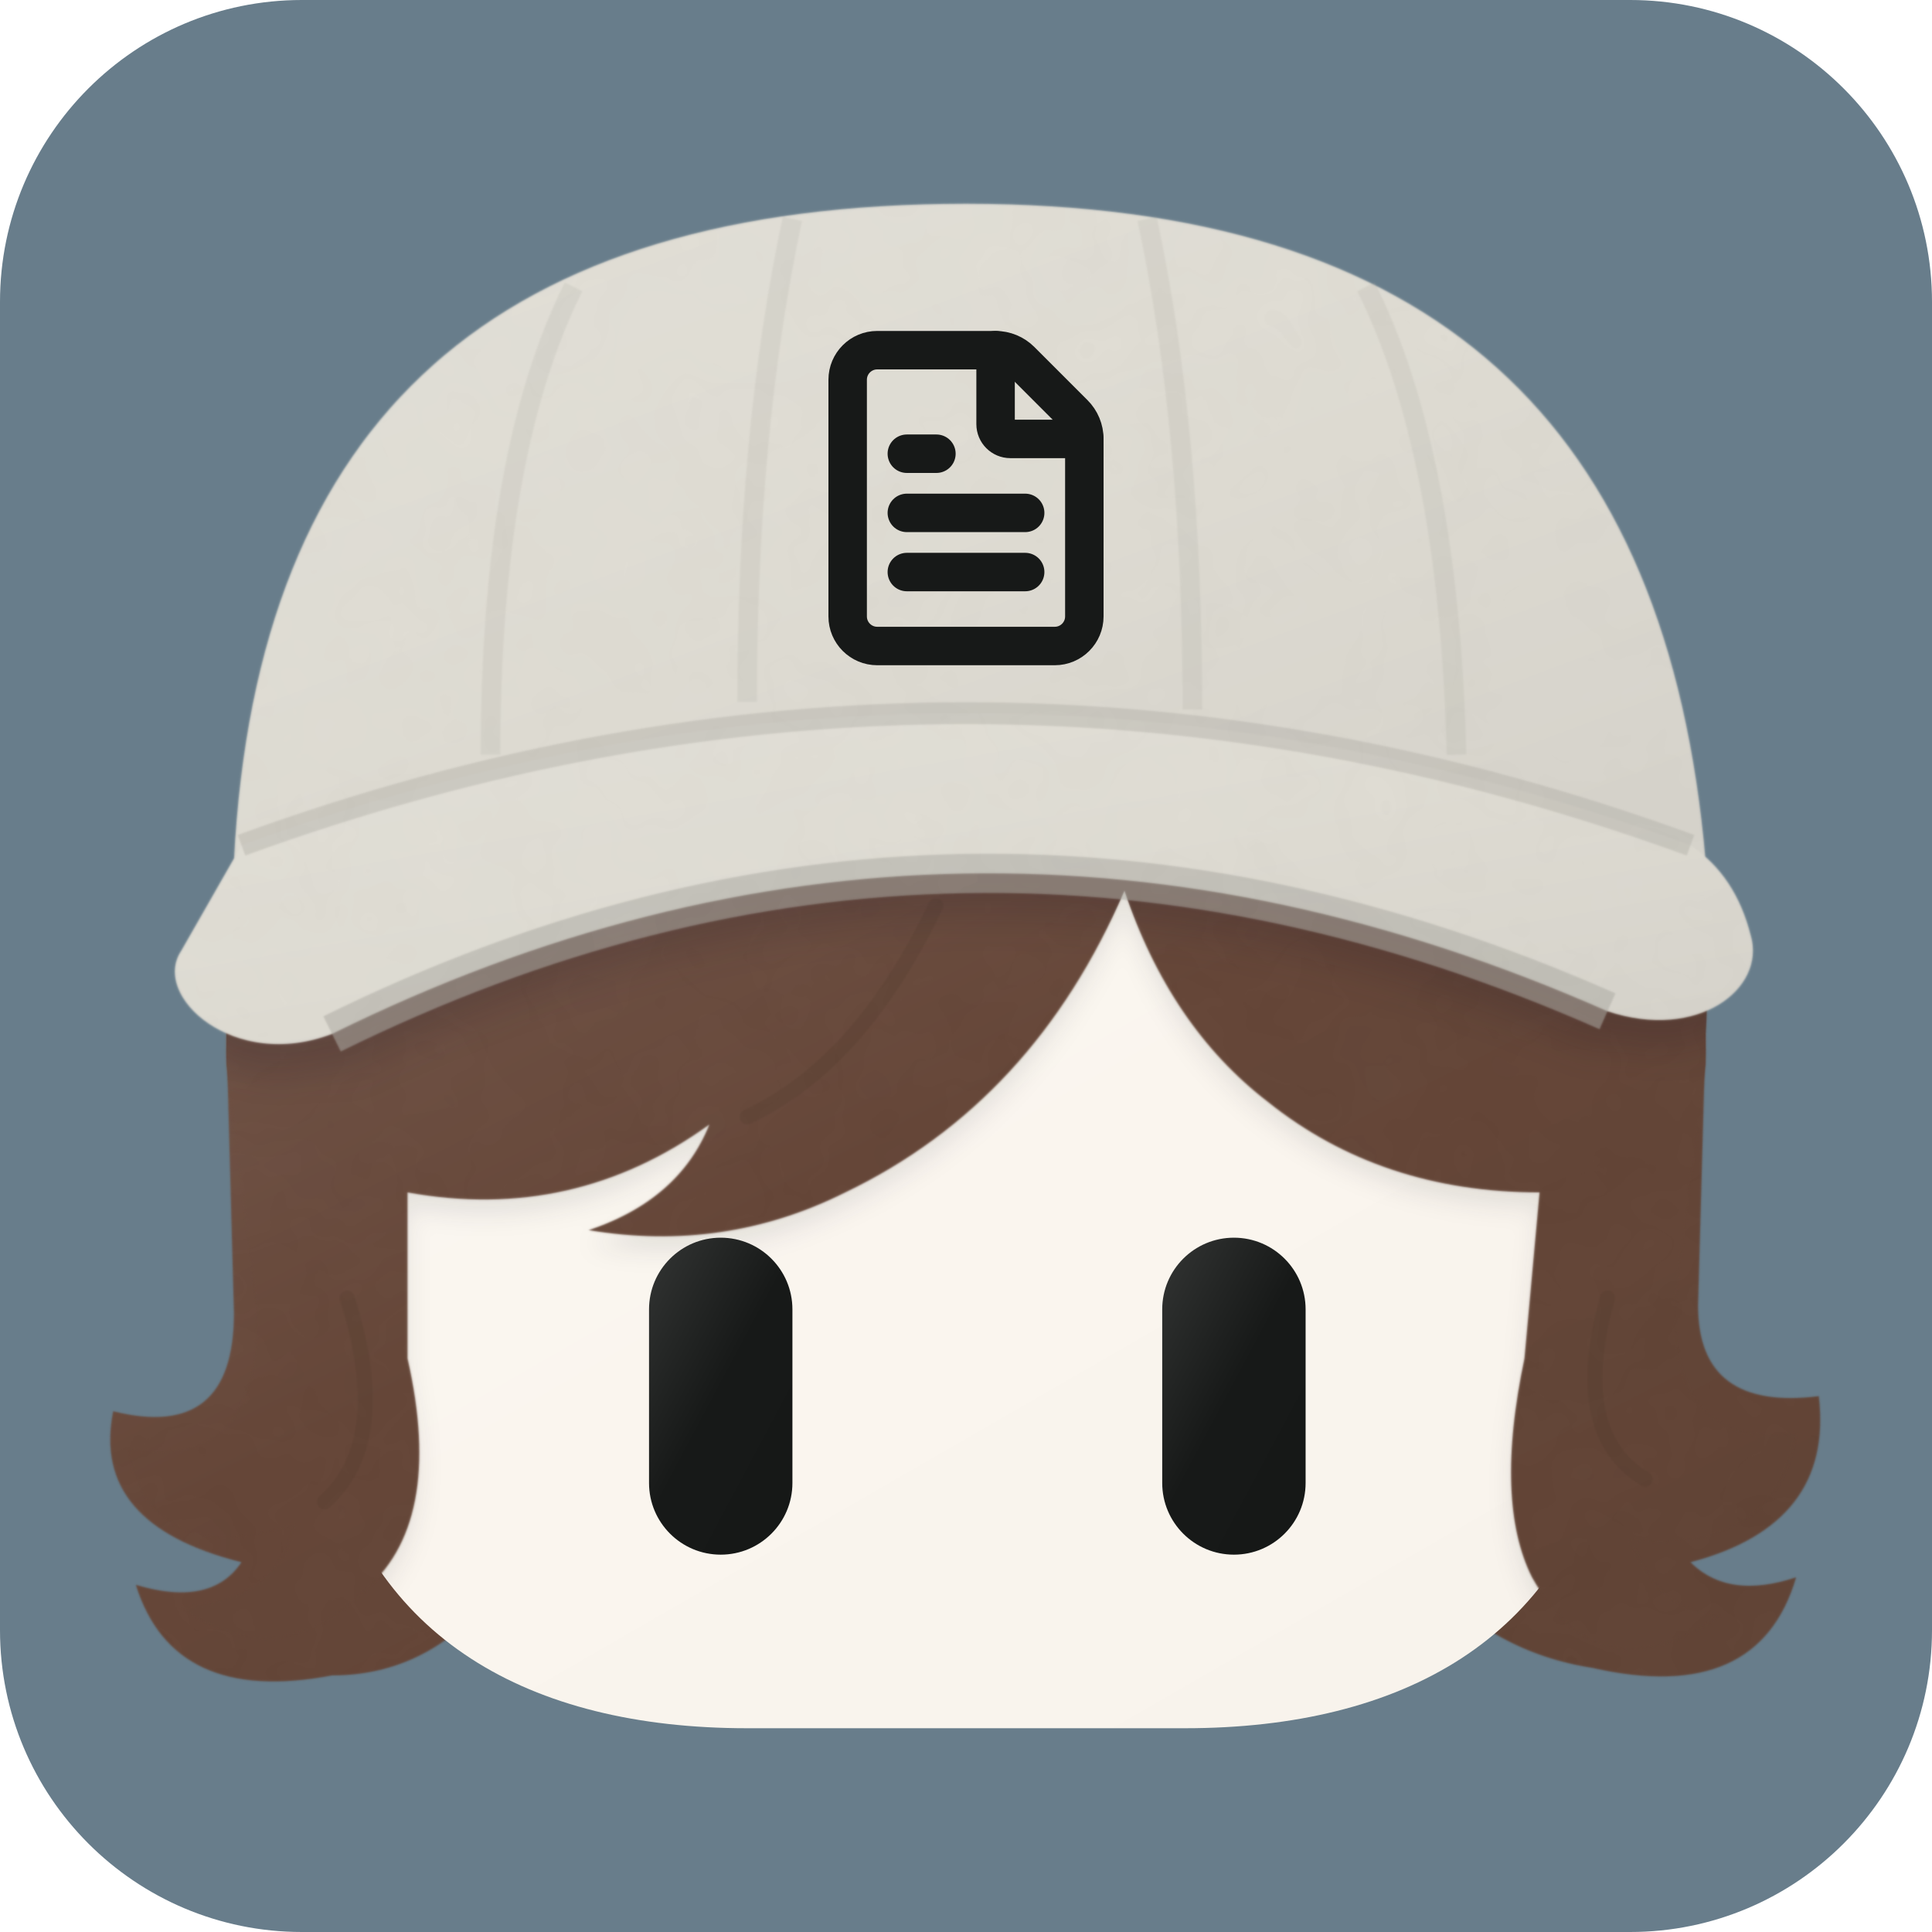
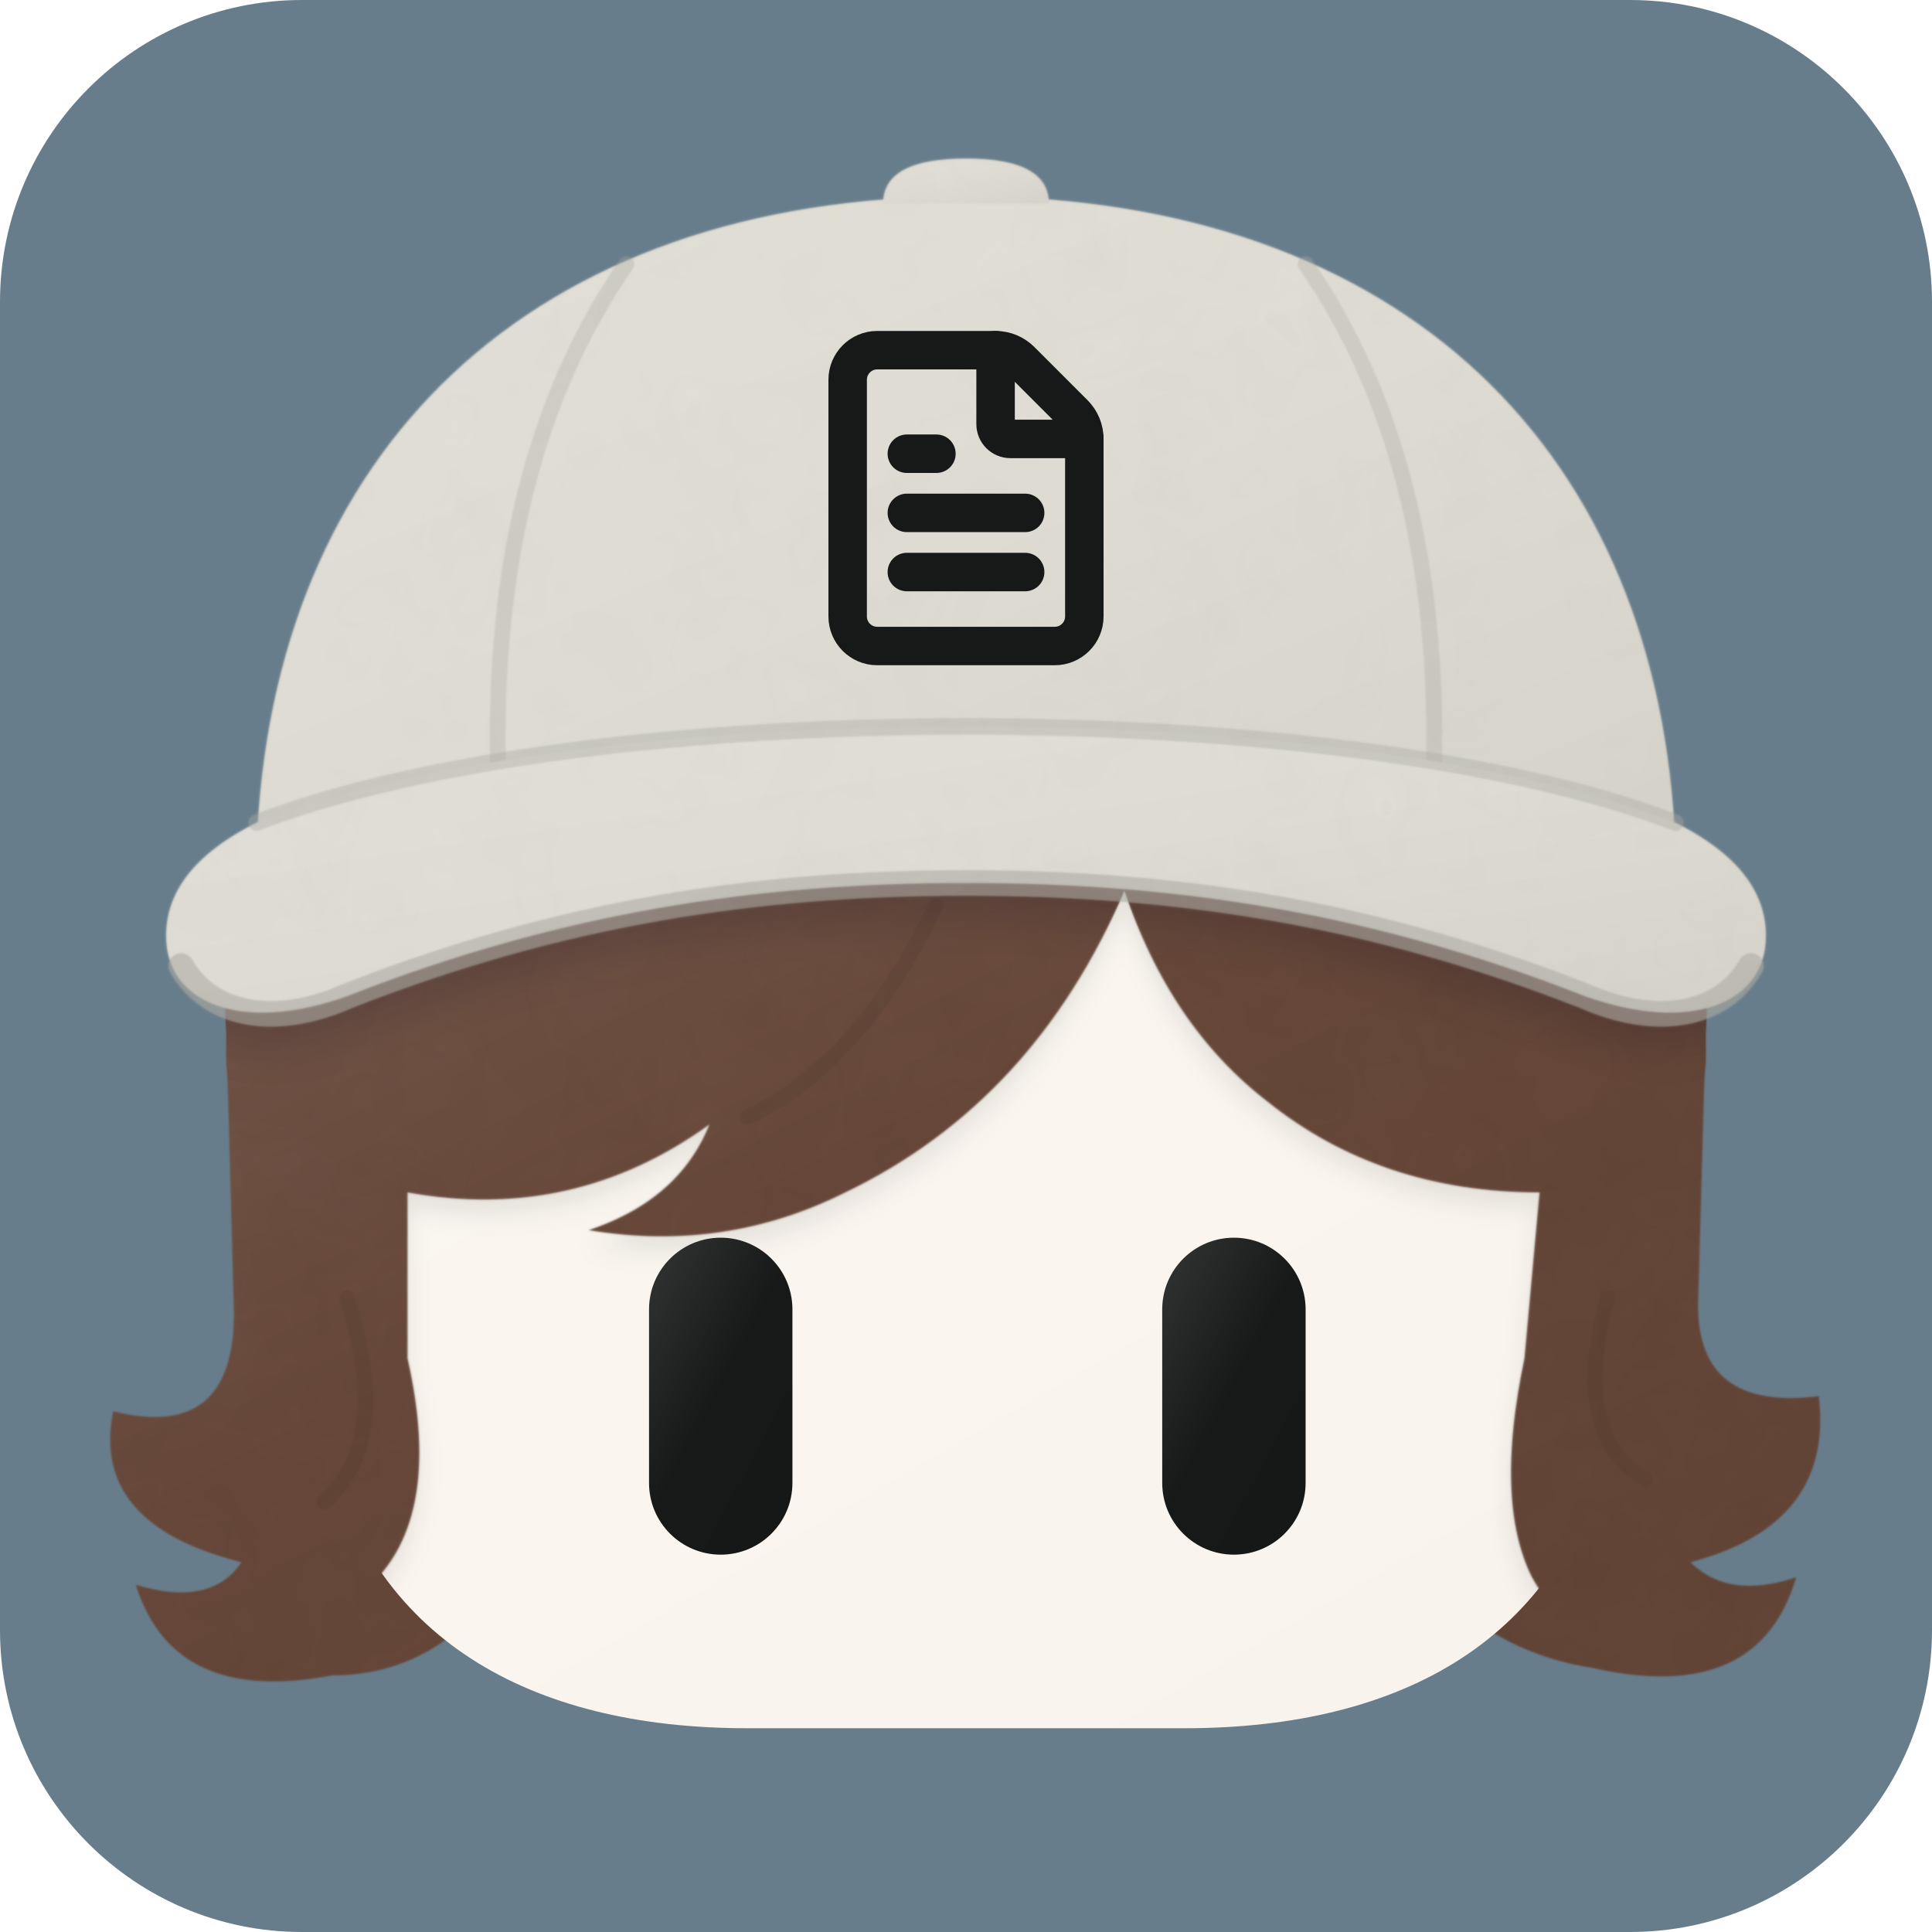
<svg xmlns="http://www.w3.org/2000/svg" viewBox="0 0 256 256" width="256" height="256" role="img">
  <defs>
    <clipPath id="avatar-contact-receiver-fringe-hair-feather-flip-face-round" clipPathUnits="userSpaceOnUse">
      <path d="M48 124C38 140 36 169 43 191C49 217 70 229 99 229H157C186 229 207 217 213 191C220 169 218 140 208 124C185 105 71 105 48 124Z" fill="#000000" />
    </clipPath>
    <filter id="avatar-contact-shadow-fringe-hair-feather-flip-face-round" filterUnits="userSpaceOnUse" x="0" y="0" width="256" height="256" color-interpolation-filters="sRGB">
      <feGaussianBlur in="SourceAlpha" stdDeviation="1.6" />
      <feOffset dy="2" result="contact-alpha" />
      <feFlood flood-color="#201a28" flood-opacity="0.09" />
      <feComposite in2="contact-alpha" operator="in" />
    </filter>
    <clipPath id="avatar-contact-receiver-hat-hat-cap-hair-feather-flip-hair-feather-flip-back-face-round" clipPathUnits="userSpaceOnUse">
      <path d="M48 124C38 140 36 169 43 191C49 217 70 229 99 229H157C186 229 207 217 213 191C220 169 218 140 208 124C185 105 71 105 48 124Z" fill="#000000" />
      <path d="M30 141C29 106 68 84 128 84C188 84 227 106 226 141L222 172Q221 192 238 190Q235 206 216 204Q220 214 228 214Q212 225 203 209Q198 199 202 180L204 158Q183 158 168 146Q155 136 149 118Q137 146 112 158Q96 166 78 163Q90 159 94 149Q76 162 54 158L54 180Q59 202 48 211Q37 222 24 213Q37 212 39 202Q20 208 17 192Q35 195 34 173Z" fill="#000000" />
      <path d="M124 120Q114 141 99 148M46 172Q52 191 43 199M213 172Q208 190 218 196" fill="none" stroke="#000000" stroke-width="2" stroke-opacity="0.2" stroke-linecap="round" />
      <path d="M30 137C27 102 70 83 128 83C186 83 229 102 226 137L225 173Q225 187 241 185Q243 202 224 207Q229 212 238 209Q233 226 211 221Q198 219 189 209H67Q58 222 44 222Q23 226 18 210Q28 213 32 207Q12 202 15 187Q31 191 31 174Z" fill="#000000" />
    </clipPath>
    <filter id="avatar-contact-shadow-hat-hat-cap-hair-feather-flip-hair-feather-flip-back-face-round" filterUnits="userSpaceOnUse" x="0" y="0" width="256" height="256" color-interpolation-filters="sRGB">
      <feGaussianBlur in="SourceAlpha" stdDeviation="2.4" />
      <feOffset dy="4" result="contact-alpha" />
      <feFlood flood-color="#201a28" flood-opacity="0.19" />
      <feComposite in2="contact-alpha" operator="in" />
    </filter>
    <filter id="avatar-soft-material-v1" x="-2%" y="-2%" width="104%" height="104%" color-interpolation-filters="sRGB">
      <feTurbulence type="fractalNoise" baseFrequency="0.08" numOctaves="3" seed="17" result="grain" />
      <feColorMatrix in="grain" type="matrix" values="0.213 0.715 0.072 0 0 0.213 0.715 0.072 0 0 0.213 0.715 0.072 0 0 0 0 0 0.03 0" result="faint-grain" />
      <feComposite in="faint-grain" in2="SourceGraphic" operator="in" result="clipped-grain" />
      <feBlend in="SourceGraphic" in2="clipped-grain" mode="soft-light" result="material" />
      <feGaussianBlur in="material" stdDeviation="0.16" />
    </filter>
    <linearGradient id="avatar-face-faf5ee" x1="0%" y1="0%" x2="85%" y2="100%">
      <stop offset="0%" stop-color="#fbf8f2" />
      <stop offset="52%" stop-color="#faf5ee" />
      <stop offset="100%" stop-color="#f8f3ec" />
    </linearGradient>
    <linearGradient id="avatar-hair-654638" x1="0%" y1="0%" x2="85%" y2="100%">
      <stop offset="0%" stop-color="#775c50" />
      <stop offset="52%" stop-color="#654638" />
      <stop offset="100%" stop-color="#614436" />
    </linearGradient>
    <linearGradient id="avatar-hat-dedbd2" x1="0%" y1="0%" x2="85%" y2="100%">
      <stop offset="0%" stop-color="#e2dfd7" />
      <stop offset="52%" stop-color="#dedbd2" />
      <stop offset="100%" stop-color="#d6d3cb" />
    </linearGradient>
    <linearGradient id="avatar-eyes-171918" x1="0%" y1="0%" x2="85%" y2="100%">
      <stop offset="0%" stop-color="#333534" />
      <stop offset="52%" stop-color="#171918" />
      <stop offset="100%" stop-color="#161817" />
    </linearGradient>
    <linearGradient id="avatar-badge-ffffff" x1="0%" y1="0%" x2="85%" y2="100%">
      <stop offset="0%" stop-color="#ffffff" />
      <stop offset="52%" stop-color="#ffffff" />
      <stop offset="100%" stop-color="#f6f6f6" />
    </linearGradient>
  </defs>
  <rect width="256" height="256" rx="40" fill="#687d8b" />
  <g color="#4f372c" filter="url(#avatar-soft-material-v1)">
    <path d="M30 137C27 102 70 83 128 83C186 83 229 102 226 137L225 173Q225 187 241 185Q243 202 224 207Q229 212 238 209Q233 226 211 221Q198 219 189 209H67Q58 222 44 222Q23 226 18 210Q28 213 32 207Q12 202 15 187Q31 191 31 174Z" fill="url(#avatar-hair-654638)" />
  </g>
  <g color="url(#avatar-face-faf5ee)">
    <path d="M48 124C38 140 36 169 43 191C49 217 70 229 99 229H157C186 229 207 217 213 191C220 169 218 140 208 124C185 105 71 105 48 124Z" fill="url(#avatar-face-faf5ee)" />
  </g>
  <g data-layer="contact-shadow-fringe-hair-feather-flip-face-round" clip-path="url(#avatar-contact-receiver-fringe-hair-feather-flip-face-round)">
    <g filter="url(#avatar-contact-shadow-fringe-hair-feather-flip-face-round)">
      <g color="#000000">
        <path d="M30 141C29 106 68 84 128 84C188 84 227 106 226 141L222 172Q221 192 238 190Q235 206 216 204Q220 214 228 214Q212 225 203 209Q198 199 202 180L204 158Q183 158 168 146Q155 136 149 118Q137 146 112 158Q96 166 78 163Q90 159 94 149Q76 162 54 158L54 180Q59 202 48 211Q37 222 24 213Q37 212 39 202Q20 208 17 192Q35 195 34 173Z" fill="#000000" />
        <path d="M124 120Q114 141 99 148M46 172Q52 191 43 199M213 172Q208 190 218 196" fill="none" stroke="#000000" stroke-width="2" stroke-opacity="0.2" stroke-linecap="round" />
      </g>
    </g>
  </g>
  <g color="#4f372c" filter="url(#avatar-soft-material-v1)">
    <path d="M30 141C29 106 68 84 128 84C188 84 227 106 226 141L222 172Q221 192 238 190Q235 206 216 204Q220 214 228 214Q212 225 203 209Q198 199 202 180L204 158Q183 158 168 146Q155 136 149 118Q137 146 112 158Q96 166 78 163Q90 159 94 149Q76 162 54 158L54 180Q59 202 48 211Q37 222 24 213Q37 212 39 202Q20 208 17 192Q35 195 34 173Z" fill="url(#avatar-hair-654638)" />
    <path d="M124 120Q114 141 99 148M46 172Q52 191 43 199M213 172Q208 190 218 196" fill="none" stroke="#4f372c" stroke-width="2" stroke-opacity="0.2" stroke-linecap="round" />
  </g>
  <g data-layer="contact-shadow-hat-hat-cap-hair-feather-flip-hair-feather-flip-back-face-round" clip-path="url(#avatar-contact-receiver-hat-hat-cap-hair-feather-flip-hair-feather-flip-back-face-round)">
    <g filter="url(#avatar-contact-shadow-hat-hat-cap-hair-feather-flip-hair-feather-flip-back-face-round)">
      <g color="#000000">
-         <path d="M31 114C34 55 66 27 128 27C190 27 221 56 226 114Q128 86 31 114Z" fill="#000000" />
-         <path d="M76 38Q65 60 65 100M105 29Q99 57 99 93M152 29Q158 57 158 94M181 38Q192 60 193 100" fill="none" stroke="#000000" stroke-width="2.6" stroke-opacity="0.21" />
-         <path d="M32 112Q128 77 224 112Q230 116 232 124C234 131 225 138 213 134Q127 96 44 137C31 142 20 132 24 126Z" fill="#000000" />
-         <path d="M44 137Q127 96 213 134" fill="none" stroke="#000000" stroke-width="5.2" stroke-opacity="0.55" />
-         <path d="M32 112Q128 77 224 112" fill="none" stroke="#000000" stroke-width="2.9" stroke-opacity="0.4" />
+         <path d="M34 112C36 60 70 26 128 26C186 26 220 60 222 112L222 119Q128 99 34 119Z" fill="#000000" />
+         <path d="M83 35Q65 61 66 102M173 35Q191 61 190 102" fill="none" stroke="#000000" stroke-width="2.1" stroke-opacity="0.35" stroke-linecap="round" />
+         <path d="M117 27Q117 21 128 21Q139 21 139 27Z" fill="#000000" />
+         <path d="M34 109C78 92 178 92 222 109Q234 115 234 124C234 133 224 137 210 132C182 121 156 117 128 117C100 117 74 121 46 132C32 137 22 133 22 124Q22 115 34 109Z" fill="#000000" />
+         <path d="M24 128C28 135 37 136 46 132C74 121 100 117 128 117C156 117 182 121 210 132C219 136 228 135 232 128" fill="none" stroke="#000000" stroke-width="3.4" stroke-opacity="0.6" stroke-linecap="round" />
+         <path d="M34 109C78 92 178 92 222 109" fill="none" stroke="#000000" stroke-width="2.2" stroke-opacity="0.42" stroke-linecap="round" />
      </g>
    </g>
  </g>
  <g color="#adaba4" filter="url(#avatar-soft-material-v1)">
-     <path d="M31 114C34 55 66 27 128 27C190 27 221 56 226 114Q128 86 31 114Z" fill="url(#avatar-hat-dedbd2)" />
-     <path d="M76 38Q65 60 65 100M105 29Q99 57 99 93M152 29Q158 57 158 94M181 38Q192 60 193 100" fill="none" stroke="#adaba4" stroke-width="2.6" stroke-opacity="0.21" />
-     <path d="M32 112Q128 77 224 112Q230 116 232 124C234 131 225 138 213 134Q127 96 44 137C31 142 20 132 24 126Z" fill="url(#avatar-hat-dedbd2)" />
-     <path d="M44 137Q127 96 213 134" fill="none" stroke="#adaba4" stroke-width="5.2" stroke-opacity="0.55" />
-     <path d="M32 112Q128 77 224 112" fill="none" stroke="#adaba4" stroke-width="2.9" stroke-opacity="0.4" />
+     <path d="M34 112C36 60 70 26 128 26C186 26 220 60 222 112L222 119Q128 99 34 119Z" fill="url(#avatar-hat-dedbd2)" />
+     <path d="M83 35Q65 61 66 102M173 35Q191 61 190 102" fill="none" stroke="#adaba4" stroke-width="2.1" stroke-opacity="0.35" stroke-linecap="round" />
+     <path d="M117 27Q117 21 128 21Q139 21 139 27Z" fill="url(#avatar-hat-dedbd2)" />
+     <path d="M34 109C78 92 178 92 222 109Q234 115 234 124C234 133 224 137 210 132C182 121 156 117 128 117C100 117 74 121 46 132C32 137 22 133 22 124Q22 115 34 109Z" fill="url(#avatar-hat-dedbd2)" />
+     <path d="M24 128C28 135 37 136 46 132C74 121 100 117 128 117C156 117 182 121 210 132C219 136 228 135 232 128" fill="none" stroke="#adaba4" stroke-width="3.4" stroke-opacity="0.6" stroke-linecap="round" />
+     <path d="M34 109C78 92 178 92 222 109" fill="none" stroke="#adaba4" stroke-width="2.2" stroke-opacity="0.42" stroke-linecap="round" />
  </g>
  <g data-layer="hat-badge" transform="translate(128 66) rotate(0) scale(0.84) translate(-128 -64)">
    <g transform="translate(128 64) scale(0.21875) translate(-128 -128)">
      <g color="#171918">
        <path d="M6 22a2 2 0 0 1-2-2V4a2 2 0 0 1 2-2h8a2.4 2.4 0 0 1 1.704.706l3.588 3.588A2.4 2.4 0 0 1 20 8v12a2 2 0 0 1-2 2z" fill="none" stroke="#171918" stroke-width="2.6" stroke-linecap="round" stroke-linejoin="round" transform="scale(10.66667)" />
        <path d="M14 2v5a1 1 0 0 0 1 1h5" fill="none" stroke="#171918" stroke-width="2.6" stroke-linecap="round" stroke-linejoin="round" transform="scale(10.66667)" />
        <path d="M10 9H8" fill="none" stroke="#171918" stroke-width="2.6" stroke-linecap="round" stroke-linejoin="round" transform="scale(10.66667)" />
        <path d="M16 13H8" fill="none" stroke="#171918" stroke-width="2.6" stroke-linecap="round" stroke-linejoin="round" transform="scale(10.66667)" />
        <path d="M16 17H8" fill="none" stroke="#171918" stroke-width="2.6" stroke-linecap="round" stroke-linejoin="round" transform="scale(10.66667)" />
      </g>
    </g>
  </g>
  <g data-layer="state" data-state="idle">
    <rect x="86" y="164" width="19" height="42" rx="9.5" fill="url(#avatar-eyes-171918)" />
    <rect x="154" y="164" width="19" height="42" rx="9.5" fill="url(#avatar-eyes-171918)" />
  </g>
</svg>
